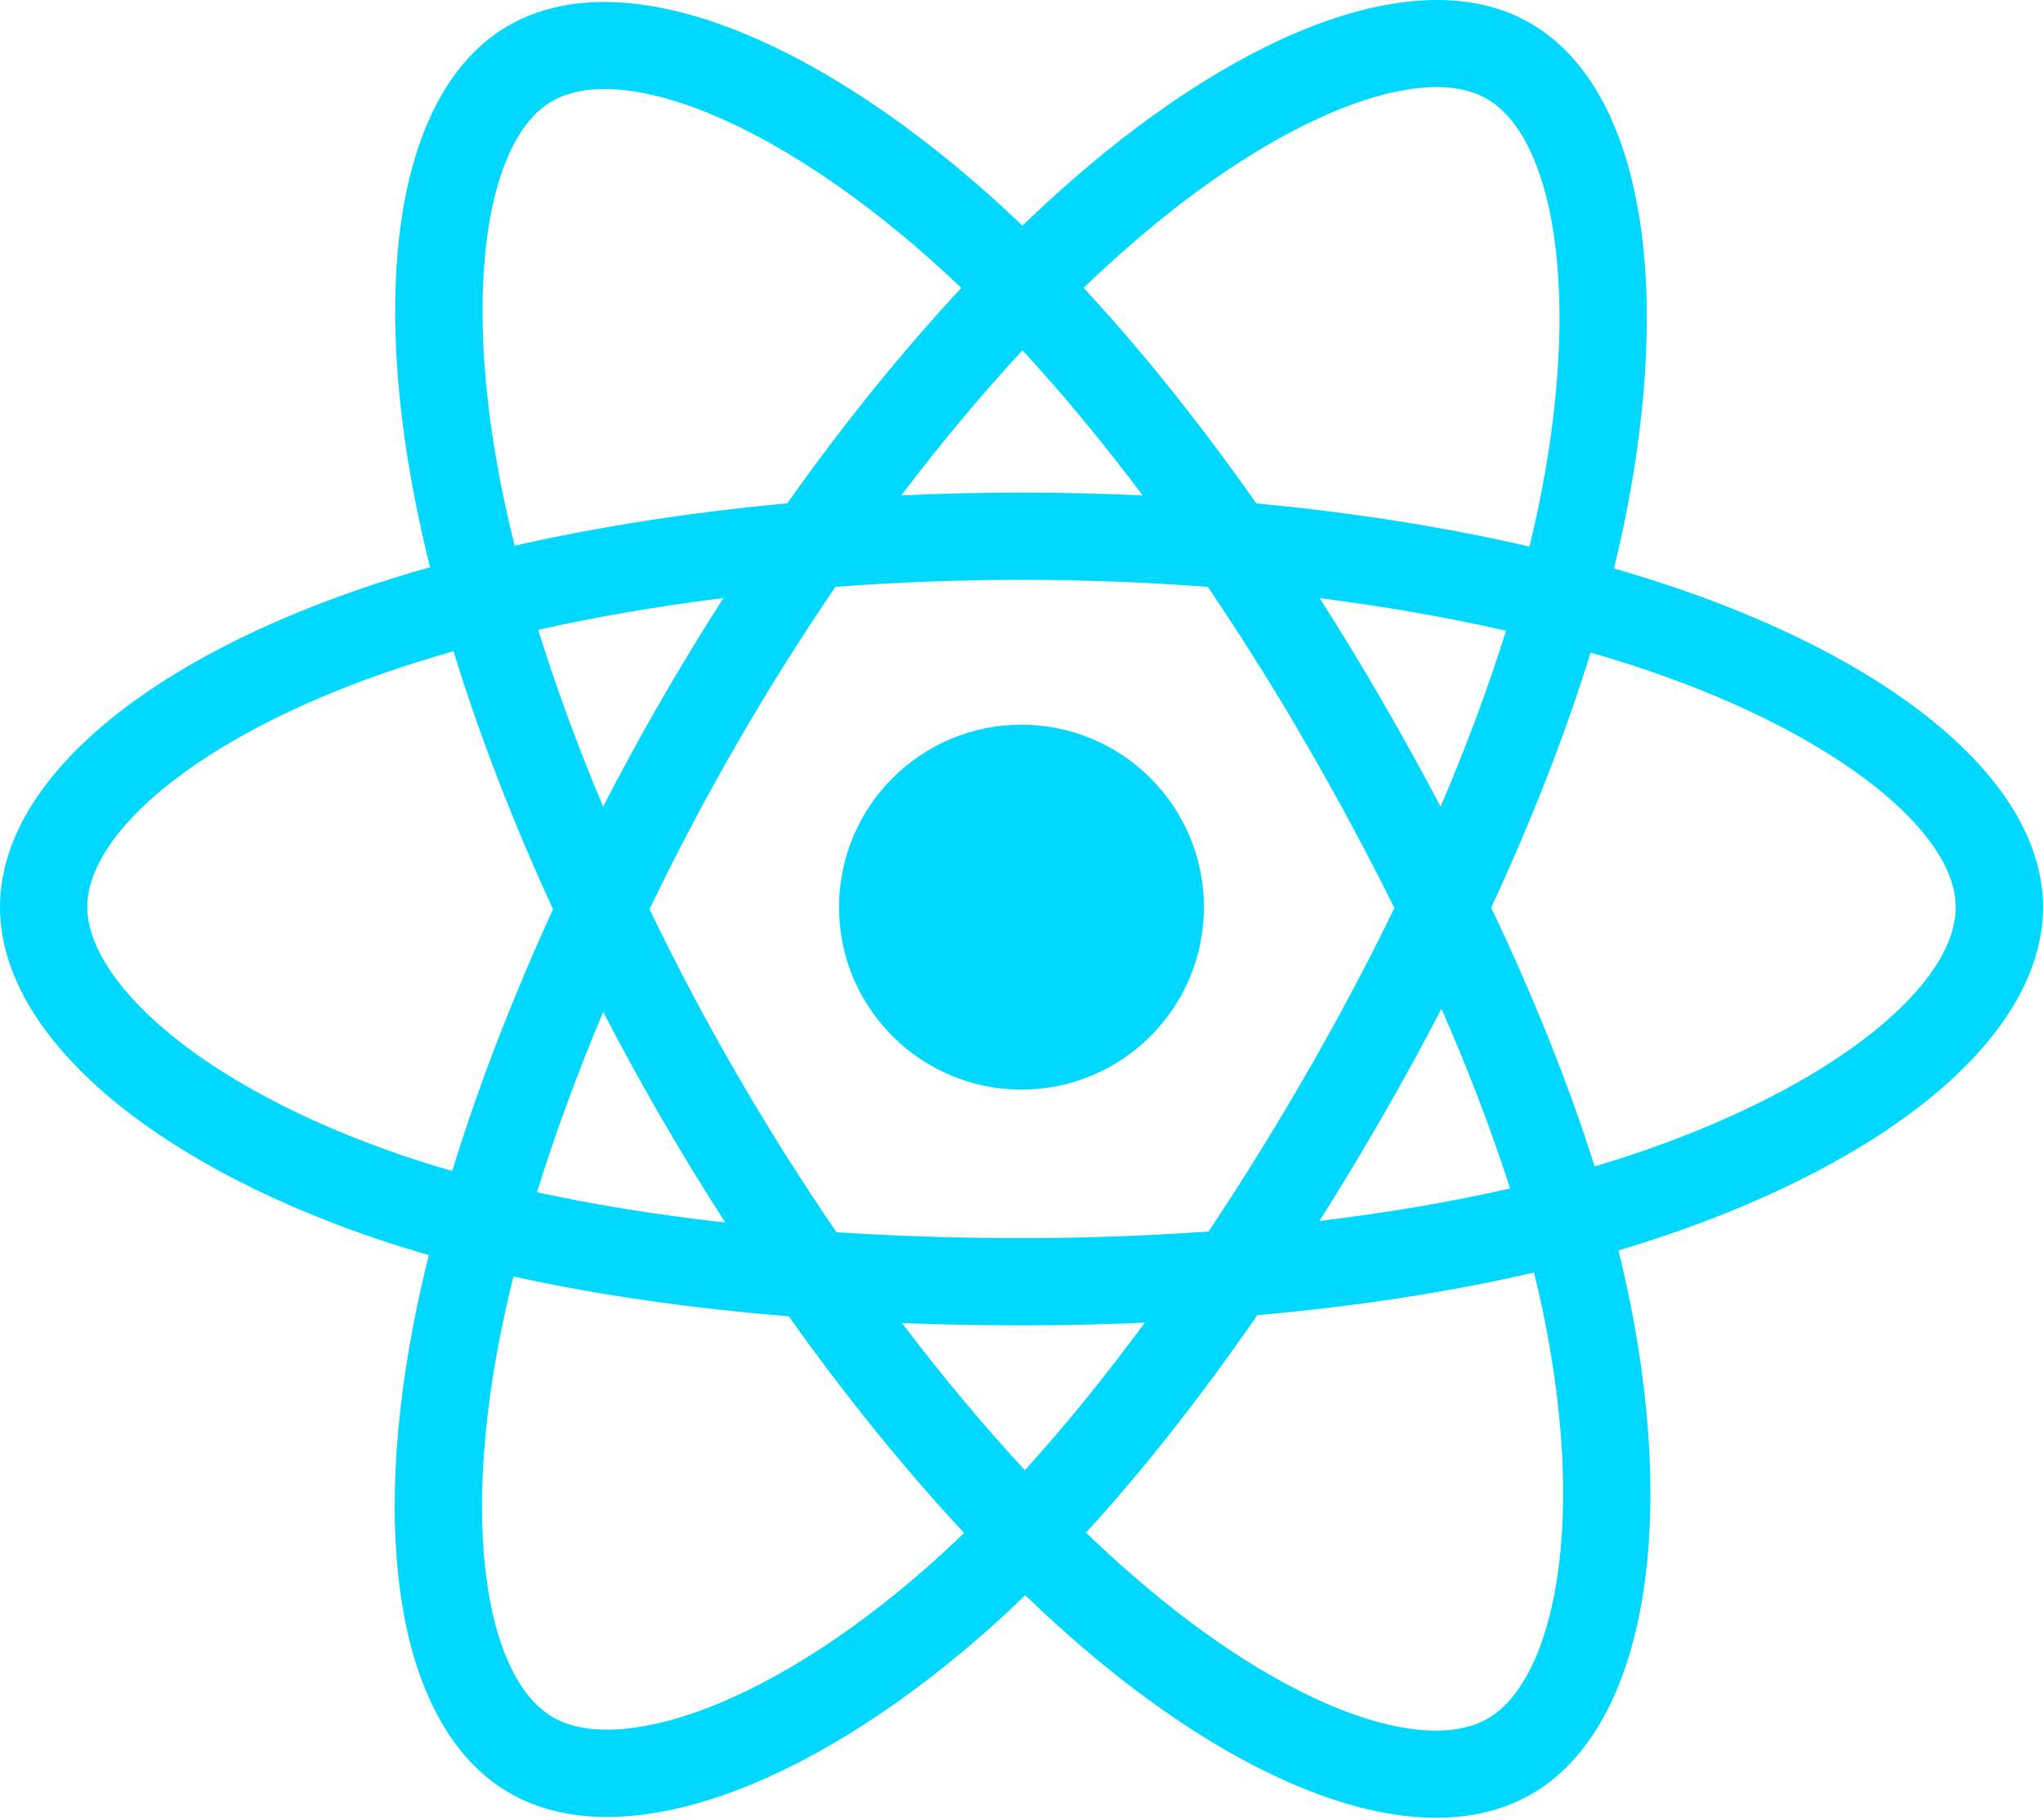
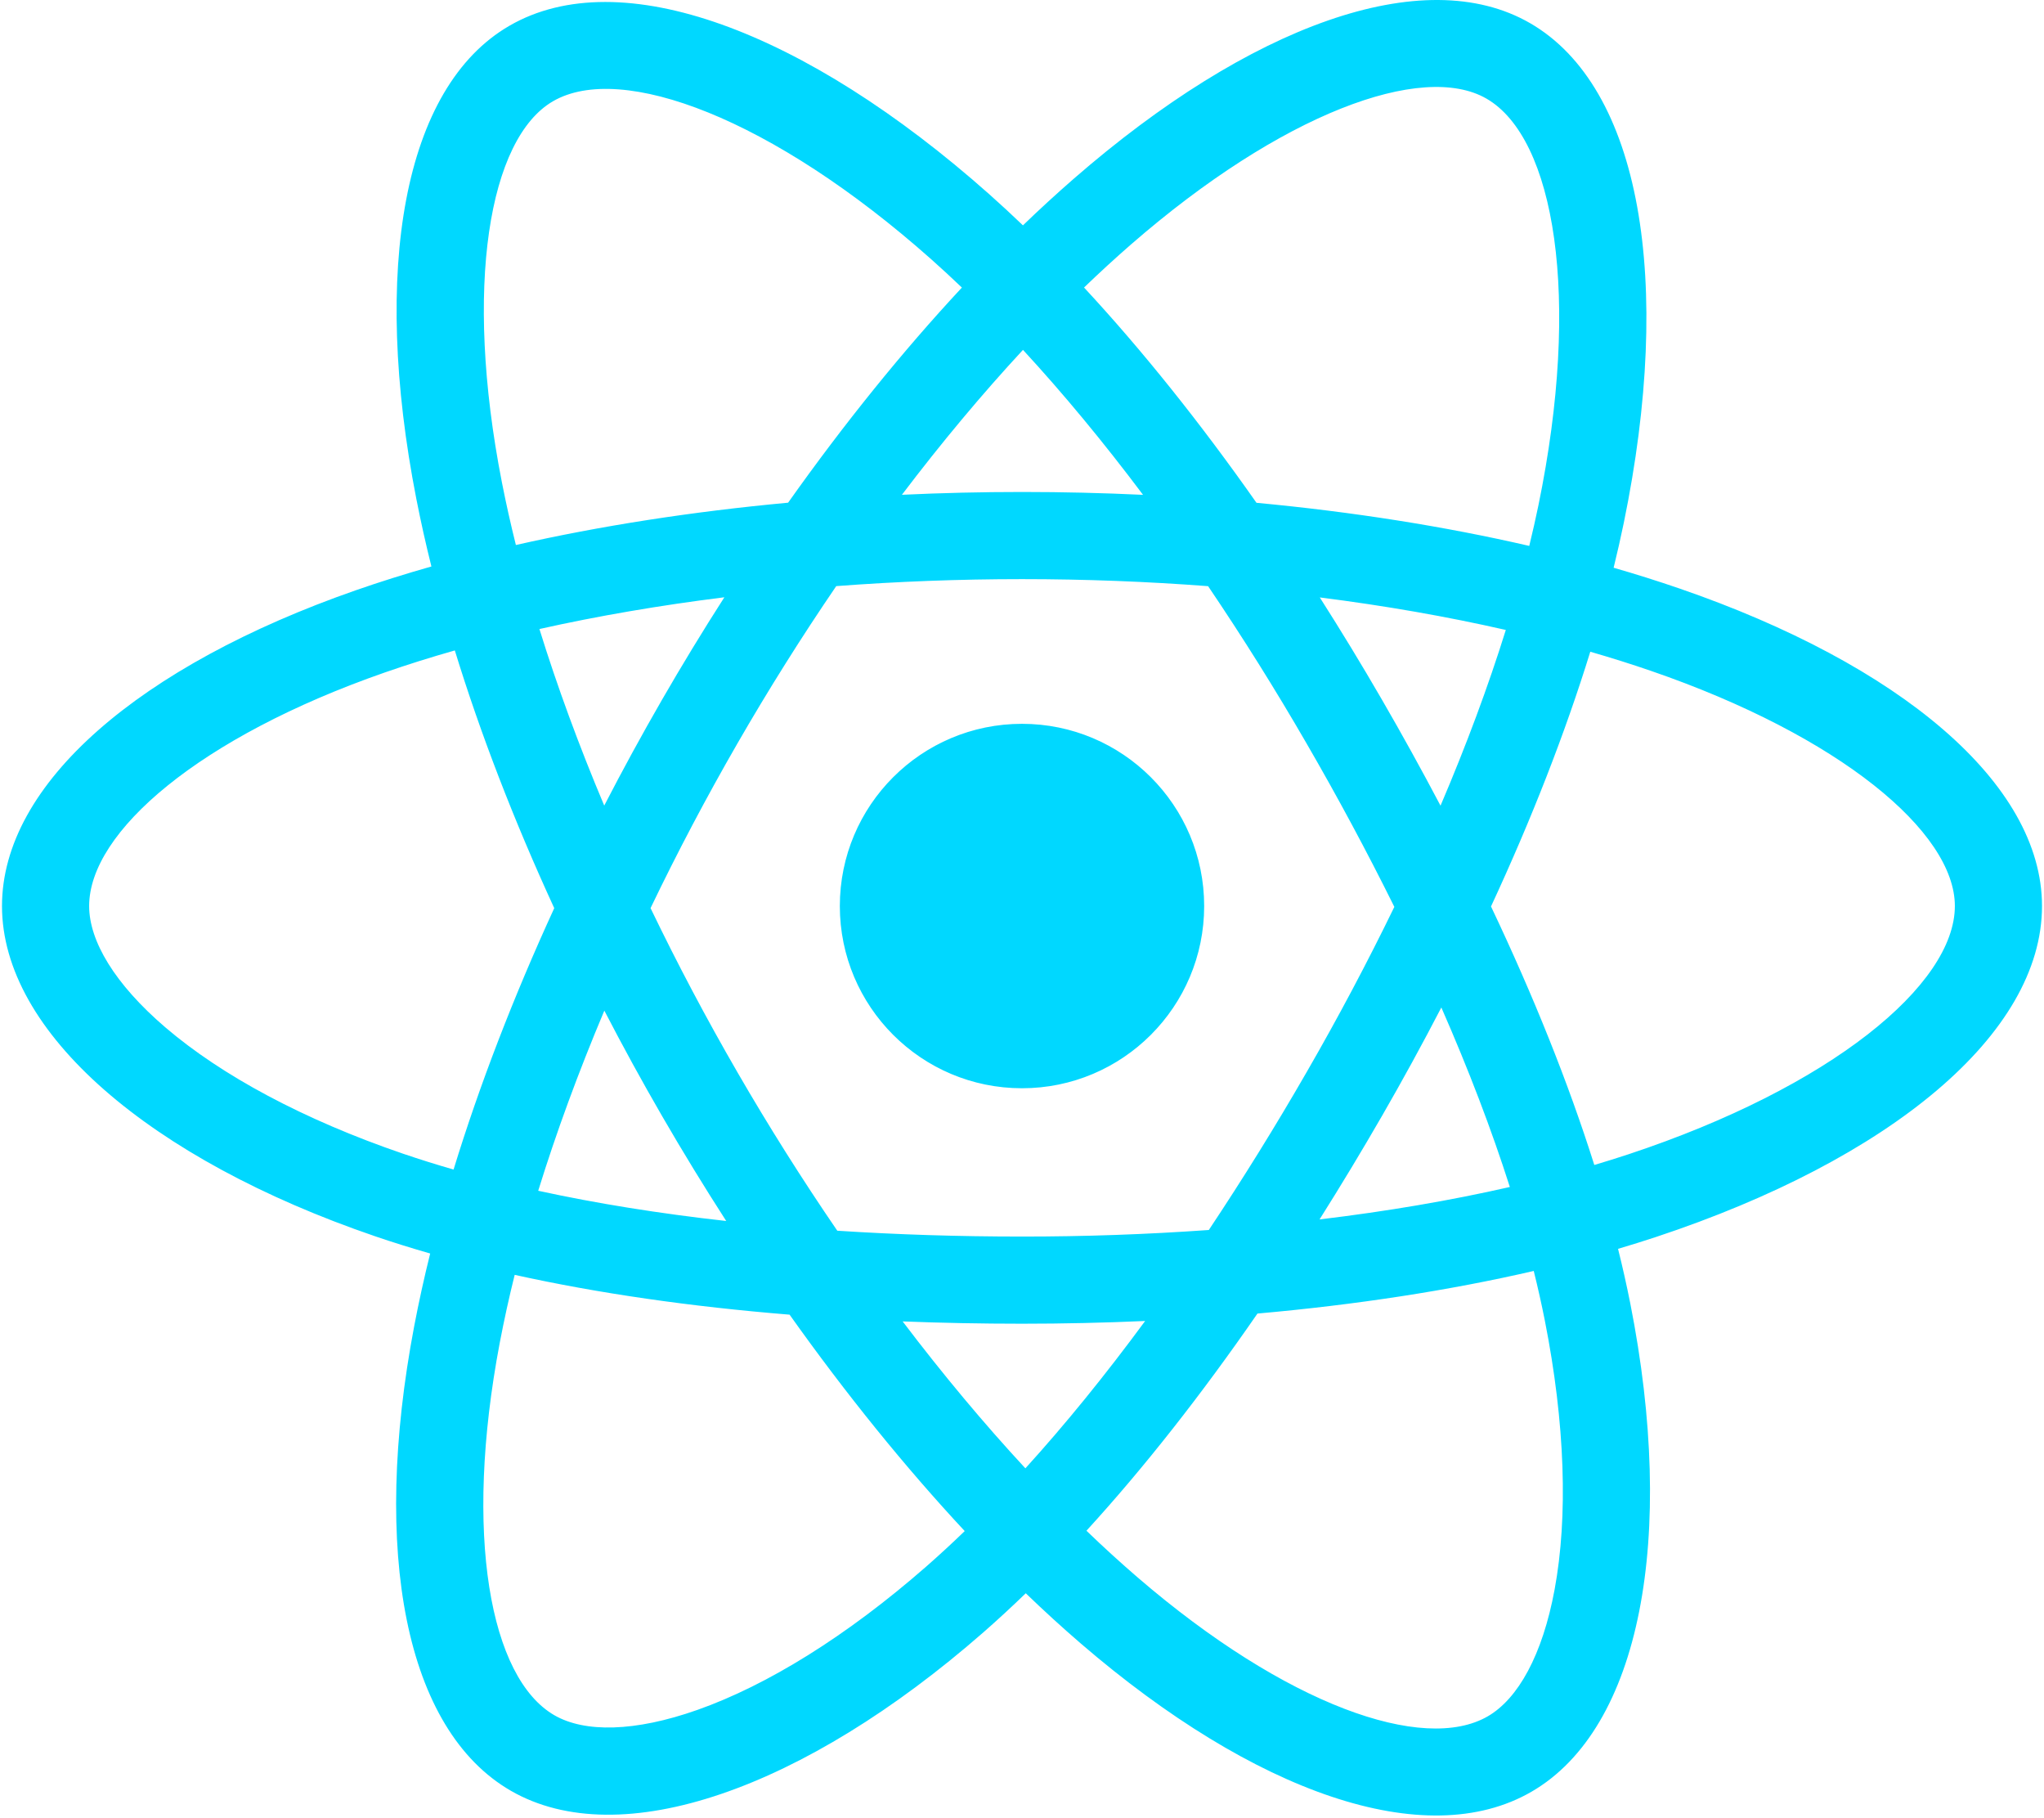
- <svg xmlns="http://www.w3.org/2000/svg" aria-hidden="true" role="img" class="iconify iconify--logos" width="35.93" height="32" preserveAspectRatio="xMidYMid meet" viewBox="0 0 256 228">
+ <svg xmlns="http://www.w3.org/2000/svg" xmlnsXlink="http://www.w3.org/1999/xlink" aria-hidden="true" role="img" className="iconify iconify--logos" width="36" height="32" preserveAspectRatio="xMidYMid meet" viewBox="0 0 256 228">
  <path fill="#00D8FF" d="M210.483 73.824a171.49 171.49 0 0 0-8.24-2.597c.465-1.9.893-3.777 1.273-5.621c6.238-30.281 2.16-54.676-11.769-62.708c-13.355-7.7-35.196.329-57.254 19.526a171.23 171.23 0 0 0-6.375 5.848a155.866 155.866 0 0 0-4.241-3.917C100.759 3.829 77.587-4.822 63.673 3.233C50.33 10.957 46.379 33.89 51.995 62.588a170.974 170.974 0 0 0 1.892 8.48c-3.28.932-6.445 1.924-9.474 2.98C17.309 83.498 0 98.307 0 113.668c0 15.865 18.582 31.778 46.812 41.427a145.52 145.52 0 0 0 6.921 2.165a167.467 167.467 0 0 0-2.01 9.138c-5.354 28.2-1.173 50.591 12.134 58.266c13.744 7.926 36.812-.22 59.273-19.855a145.567 145.567 0 0 0 5.342-4.923a168.064 168.064 0 0 0 6.92 6.314c21.758 18.722 43.246 26.282 56.54 18.586c13.731-7.949 18.194-32.003 12.4-61.268a145.016 145.016 0 0 0-1.535-6.842c1.62-.48 3.21-.974 4.76-1.488c29.348-9.723 48.443-25.443 48.443-41.52c0-15.417-17.868-30.326-45.517-39.844Zm-6.365 70.984c-1.4.463-2.836.91-4.3 1.345c-3.24-10.257-7.612-21.163-12.963-32.432c5.106-11 9.31-21.767 12.459-31.957c2.619.758 5.16 1.557 7.61 2.4c23.69 8.156 38.14 20.213 38.14 29.504c0 9.896-15.606 22.743-40.946 31.14Zm-10.514 20.834c2.562 12.94 2.927 24.64 1.23 33.787c-1.524 8.219-4.59 13.698-8.382 15.893c-8.067 4.67-25.32-1.4-43.927-17.412a156.726 156.726 0 0 1-6.437-5.87c7.214-7.889 14.423-17.06 21.459-27.246c12.376-1.098 24.068-2.894 34.671-5.345a134.17 134.17 0 0 1 1.386 6.193ZM87.276 214.515c-7.882 2.783-14.16 2.863-17.955.675c-8.075-4.657-11.432-22.636-6.853-46.752a156.923 156.923 0 0 1 1.869-8.499c10.486 2.32 22.093 3.988 34.498 4.994c7.084 9.967 14.501 19.128 21.976 27.15a134.668 134.668 0 0 1-4.877 4.492c-9.933 8.682-19.886 14.842-28.658 17.94ZM50.35 144.747c-12.483-4.267-22.792-9.812-29.858-15.863c-6.35-5.437-9.555-10.836-9.555-15.216c0-9.322 13.897-21.212 37.076-29.293c2.813-.98 5.757-1.905 8.812-2.773c3.204 10.42 7.406 21.315 12.477 32.332c-5.137 11.18-9.399 22.249-12.634 32.792a134.718 134.718 0 0 1-6.318-1.979Zm12.378-84.26c-4.811-24.587-1.616-43.134 6.425-47.789c8.564-4.958 27.502 2.111 47.463 19.835a144.318 144.318 0 0 1 3.841 3.545c-7.438 7.987-14.787 17.08-21.808 26.988c-12.04 1.116-23.565 2.908-34.161 5.309a160.342 160.342 0 0 1-1.76-7.887Zm110.427 27.268a347.8 347.8 0 0 0-7.785-12.803c8.168 1.033 15.994 2.404 23.343 4.08c-2.206 7.072-4.956 14.465-8.193 22.045a381.151 381.151 0 0 0-7.365-13.322Zm-45.032-43.861c5.044 5.465 10.096 11.566 15.065 18.186a322.04 322.04 0 0 0-30.257-.006c4.974-6.559 10.069-12.652 15.192-18.18ZM82.802 87.83a323.167 323.167 0 0 0-7.227 13.238c-3.184-7.553-5.909-14.98-8.134-22.152c7.304-1.634 15.093-2.97 23.209-3.984a321.524 321.524 0 0 0-7.848 12.897Zm8.081 65.352c-8.385-.936-16.291-2.203-23.593-3.793c2.26-7.3 5.045-14.885 8.298-22.6a321.187 321.187 0 0 0 7.257 13.246c2.594 4.48 5.28 8.868 8.038 13.147Zm37.542 31.03c-5.184-5.592-10.354-11.779-15.403-18.433c4.902.192 9.899.29 14.978.29c5.218 0 10.376-.117 15.453-.343c-4.985 6.774-10.018 12.97-15.028 18.486Zm52.198-57.817c3.422 7.8 6.306 15.345 8.596 22.52c-7.422 1.694-15.436 3.058-23.88 4.071a382.417 382.417 0 0 0 7.859-13.026a347.403 347.403 0 0 0 7.425-13.565Zm-16.898 8.101a358.557 358.557 0 0 1-12.281 19.815a329.4 329.4 0 0 1-23.444.823c-7.967 0-15.716-.248-23.178-.732a310.202 310.202 0 0 1-12.513-19.846h.001a307.41 307.41 0 0 1-10.923-20.627a310.278 310.278 0 0 1 10.89-20.637l-.001.001a307.318 307.318 0 0 1 12.413-19.761c7.613-.576 15.42-.876 23.31-.876H128c7.926 0 15.743.303 23.354.883a329.357 329.357 0 0 1 12.335 19.695a358.489 358.489 0 0 1 11.036 20.54a329.472 329.472 0 0 1-11 20.722Zm22.56-122.124c8.572 4.944 11.906 24.881 6.52 51.026c-.344 1.668-.73 3.367-1.15 5.09c-10.622-2.452-22.155-4.275-34.23-5.408c-7.034-10.017-14.323-19.124-21.64-27.008a160.789 160.789 0 0 1 5.888-5.4c18.9-16.447 36.564-22.941 44.612-18.3ZM128 90.808c12.625 0 22.86 10.235 22.86 22.86s-10.235 22.86-22.86 22.86s-22.86-10.235-22.86-22.86s10.235-22.86 22.86-22.86Z" />
</svg>
